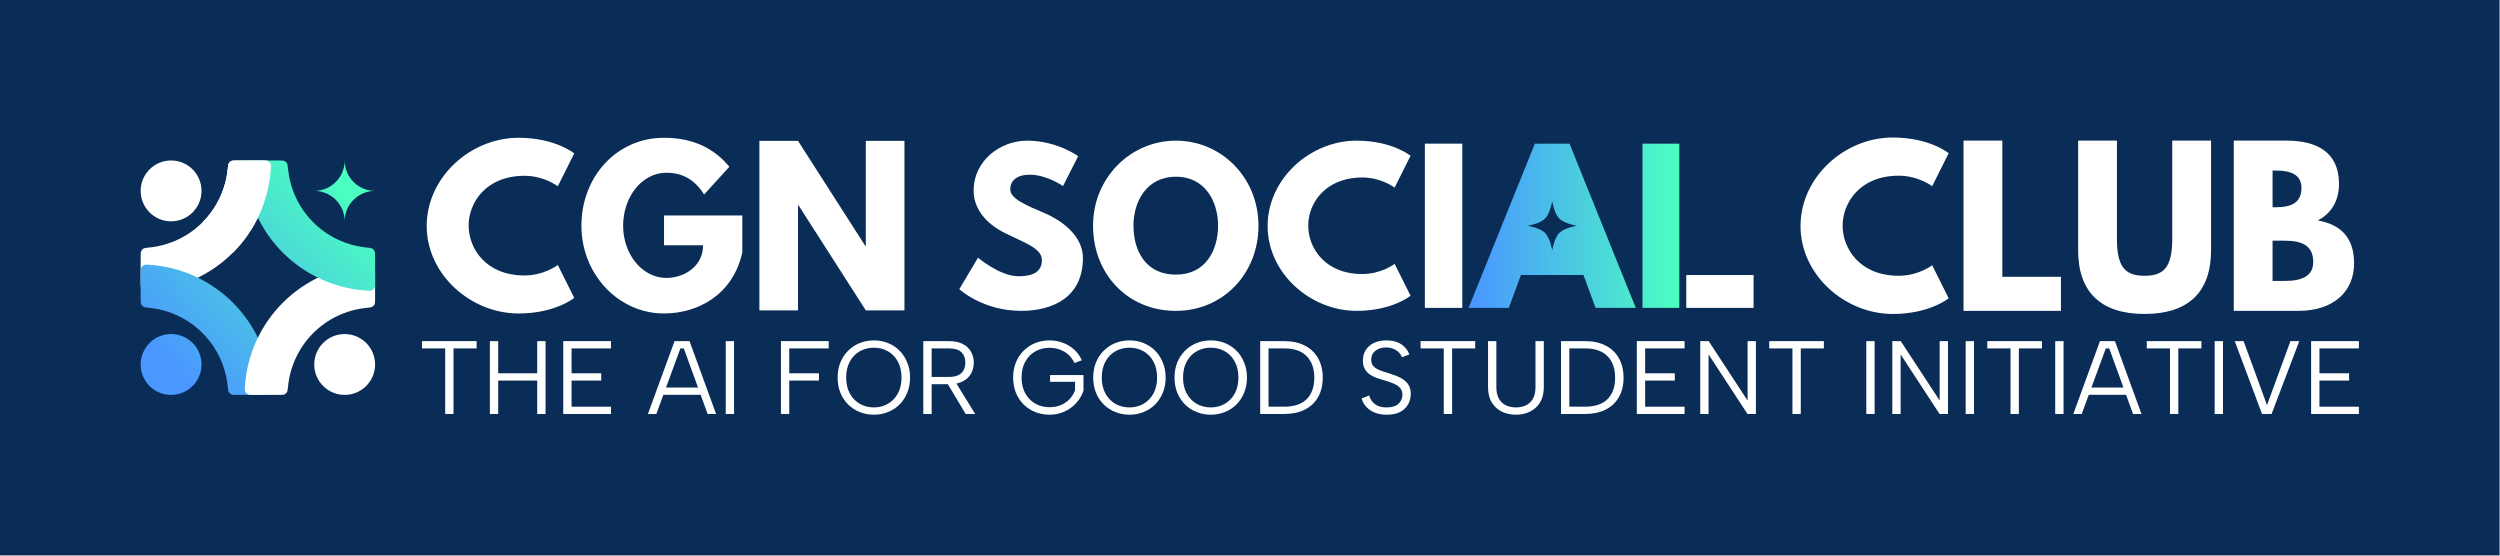
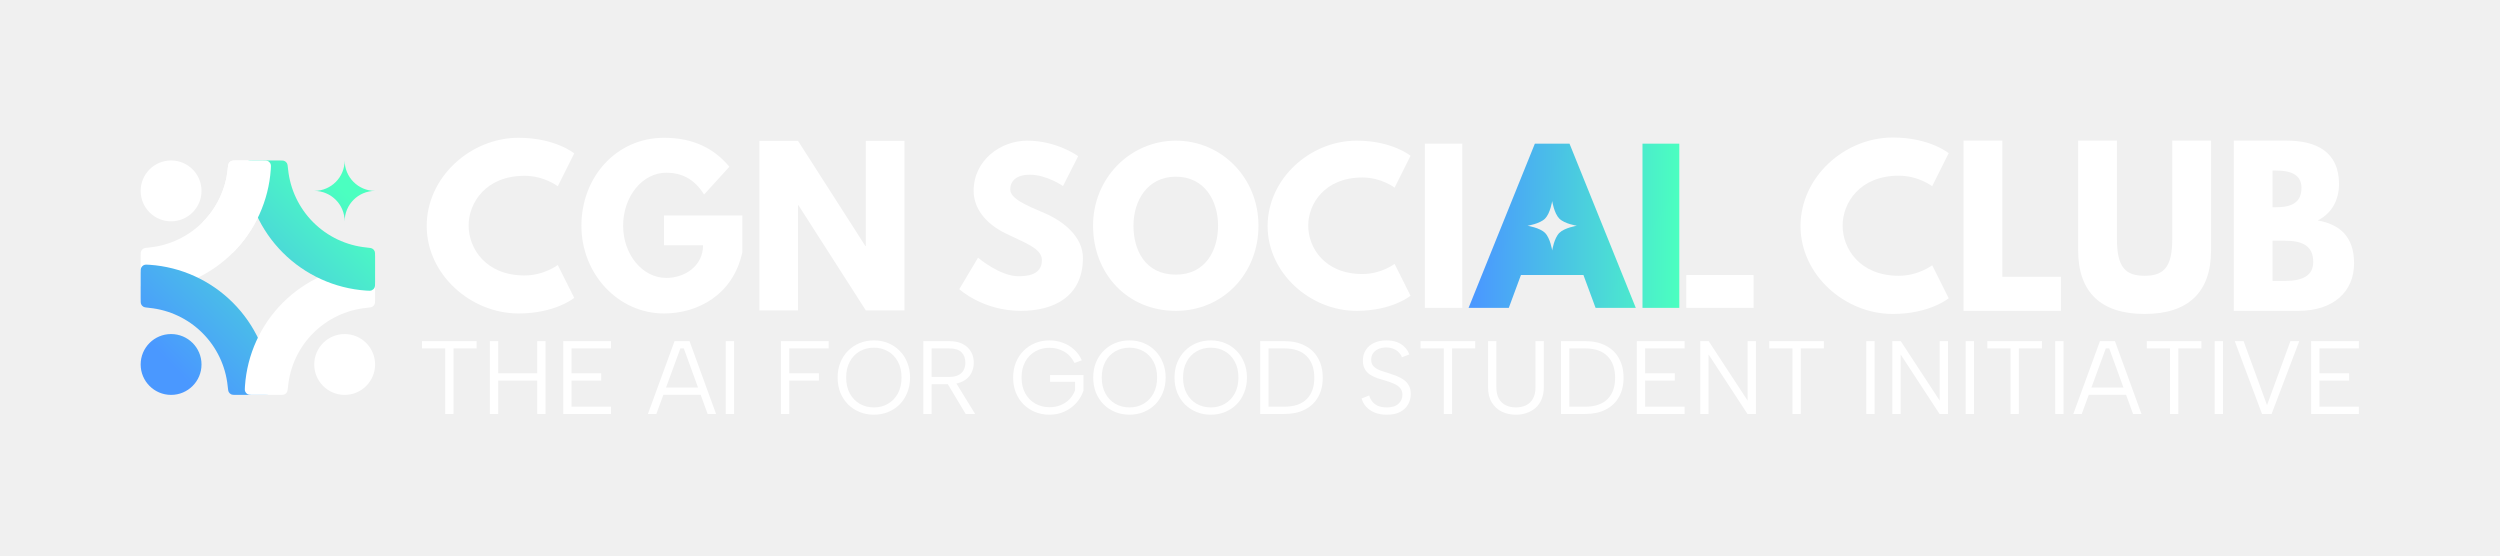
<svg xmlns="http://www.w3.org/2000/svg" width="5332" height="1185" viewBox="0 0 5332 1185" fill="none">
-   <rect width="5331.03" height="1184.48" fill="#0A2D57" />
  <path d="M558.979 342.244C565.657 342.244 568.997 342.244 571.652 343.667C573.886 344.864 575.887 347.008 576.927 349.318C578.163 352.065 577.948 355.188 577.517 361.431C572.903 428.197 544.329 491.316 496.701 538.942C449.074 586.569 385.954 615.142 319.187 619.756C312.944 620.187 309.822 620.402 307.075 619.166C304.764 618.126 302.62 616.125 301.423 613.892C300 611.236 300 607.897 300 601.218L300.001 547.964C300.001 541.252 300.001 537.895 301.146 535.466C302.226 533.174 303.628 531.619 305.797 530.309C308.096 528.92 311.787 528.54 319.168 527.777C361.594 523.396 401.459 504.565 431.892 474.133C462.324 443.701 481.154 403.836 485.536 361.411C486.298 354.03 486.68 350.34 488.068 348.041C489.378 345.872 490.933 344.47 493.225 343.39C495.654 342.245 499.011 342.244 505.724 342.244H558.979ZM364.897 342.243C400.736 342.243 429.79 371.296 429.79 407.134C429.79 442.972 400.736 472.024 364.897 472.024C329.059 472.024 300.006 442.972 300.006 407.134C300.006 371.296 329.059 342.243 364.897 342.243Z" fill="white" />
  <path d="M300.003 583.269C300.003 576.59 300.003 573.25 301.426 570.595C302.623 568.361 304.766 566.36 307.077 565.32C309.824 564.084 312.946 564.299 319.189 564.73C385.957 569.344 449.076 597.918 496.704 645.545C544.332 693.172 572.906 756.29 577.52 823.057C577.951 829.299 578.166 832.421 576.93 835.168C575.89 837.479 573.889 839.622 571.655 840.819C569 842.242 565.66 842.242 558.981 842.242H505.726C499.013 842.242 495.657 842.242 493.228 841.098C490.935 840.017 489.38 838.615 488.07 836.445C486.682 834.146 486.301 830.456 485.539 823.075C481.157 780.65 462.327 740.785 431.895 710.354C401.462 679.922 361.597 661.092 319.171 656.71C311.79 655.948 308.099 655.566 305.8 654.178C303.631 652.868 302.229 651.313 301.148 649.021C300.004 646.591 300.003 643.235 300.003 636.523V583.269ZM300.002 777.343C300.002 741.505 329.055 712.452 364.894 712.452C400.732 712.452 429.786 741.505 429.786 777.343C429.786 813.181 400.732 842.233 364.894 842.233C329.055 842.233 300.002 813.181 300.002 777.343Z" fill="url(#paint0_linear_54_3405)" />
  <path d="M541.021 842.24C534.343 842.24 531.003 842.24 528.348 840.817C526.114 839.62 524.113 837.477 523.073 835.166C521.837 832.419 522.052 829.297 522.483 823.054C527.097 756.288 555.671 693.169 603.299 645.542C650.926 597.915 714.046 569.342 780.814 564.729C787.056 564.297 790.178 564.082 792.925 565.318C795.236 566.359 797.38 568.359 798.577 570.593C800 573.248 800 576.588 800 583.267L800 636.521C800 643.233 799.999 646.589 798.855 649.019C797.774 651.311 796.372 652.866 794.203 654.176C791.904 655.564 788.213 655.945 780.832 656.707C738.406 661.089 698.541 679.92 668.108 710.352C637.676 740.783 618.846 780.648 614.464 823.073C613.702 830.454 613.32 834.144 611.932 836.443C610.622 838.612 609.067 840.015 606.775 841.095C604.346 842.24 600.989 842.24 594.276 842.24L541.021 842.24ZM735.099 842.241C699.26 842.241 670.206 813.189 670.206 777.351C670.206 741.512 699.26 712.46 735.099 712.46C770.937 712.46 799.99 741.512 799.99 777.351C799.99 813.189 770.937 842.241 735.099 842.241Z" fill="white" />
  <path d="M594.268 342.246C600.981 342.246 604.338 342.246 606.767 343.391C609.06 344.471 610.614 345.874 611.924 348.043C613.312 350.342 613.694 354.032 614.456 361.413C618.838 403.838 637.668 443.703 668.1 474.135C698.533 504.567 738.398 523.397 780.824 527.778C788.205 528.541 791.896 528.922 794.195 530.311C796.364 531.621 797.766 533.176 798.846 535.468C799.991 537.897 799.991 541.254 799.991 547.966L799.992 601.22C799.992 607.899 799.992 611.238 798.569 613.894C797.372 616.127 795.228 618.128 792.917 619.168C790.17 620.404 787.048 620.189 780.805 619.758C714.038 615.144 650.918 586.57 603.291 538.943C555.663 491.317 527.089 428.198 522.475 361.432C522.044 355.189 521.829 352.067 523.065 349.32C524.105 347.01 526.106 344.866 528.34 343.669C530.995 342.246 534.334 342.246 541.013 342.246H594.268ZM735.106 342.242C735.106 378.082 764.157 407.133 799.998 407.133C764.157 407.133 735.103 436.187 735.103 472.026C735.103 436.187 706.044 407.129 670.204 407.129C706.044 407.129 735.106 378.082 735.106 342.242Z" fill="url(#paint1_linear_54_3405)" />
  <path d="M300.006 603.882C300.002 603.057 300 602.171 300 601.218L300.001 547.964C300.001 546.975 300.002 546.06 300.006 545.209V603.882ZM558.979 342.244C565.657 342.244 568.997 342.244 571.652 343.667C573.886 344.864 575.887 347.008 576.927 349.318C578.163 352.065 577.948 355.188 577.517 361.431C572.903 428.197 544.329 491.316 496.701 538.942C496.575 539.069 496.447 539.194 496.32 539.32L431.51 474.51C431.637 474.384 431.765 474.259 431.892 474.133C462.324 443.701 481.154 403.836 485.536 361.411C486.298 354.03 486.68 350.34 488.068 348.041C489.378 345.872 490.933 344.47 493.225 343.39C495.654 342.245 499.011 342.244 505.724 342.244H558.979Z" fill="white" />
  <path d="M1118.69 587.498C1160.76 587.498 1189.68 565.147 1189.68 565.147L1224.74 635.267C1224.74 635.267 1184.42 668.574 1105.98 668.574C1003.86 668.574 910.08 585.307 910.08 481.88C910.08 378.015 1003.43 293.872 1105.98 293.872C1184.42 293.872 1224.74 327.179 1224.74 327.179L1189.68 397.298C1189.68 397.298 1160.76 374.948 1118.69 374.948C1035.86 374.948 999.482 432.796 999.482 481.004C999.482 529.649 1035.86 587.498 1118.69 587.498ZM1583.2 459.529V537.976C1563.48 629.57 1487.22 668.574 1416.23 668.574C1318.93 668.574 1240.05 584.868 1240.05 481.442C1240.05 377.577 1314.55 293.872 1416.23 293.872C1479.77 293.872 1524.03 317.537 1555.59 355.665L1501.68 414.828C1480.65 381.083 1453.04 368.374 1421.05 368.374C1370.21 368.374 1329.01 418.772 1329.01 481.442C1329.01 542.797 1370.21 592.757 1421.05 592.757C1460.49 592.757 1499.49 567.338 1499.49 523.075H1416.23V459.529H1583.2ZM1702.01 437.617V662H1619.62V300.445H1702.01L1845.75 524.828H1846.63V300.445H1929.02V662H1846.63L1702.88 437.617H1702.01Z" fill="white" />
  <path d="M3596.5 586.58H3740.03V656.632H3596.5V586.58Z" fill="white" />
  <path d="M3488.82 656.625H3403.06L3377.16 586.572H3243.85L3217.95 656.625H3132.19L3273.57 306.362H3347.44L3488.82 656.625ZM3581.63 656.624H3503.09V306.36H3581.63V656.624ZM3310.5 428.913C3310.49 429.007 3306.38 455.135 3295.26 466.251C3284.12 477.388 3257.92 481.497 3257.92 481.497C3257.95 481.502 3284.13 485.611 3295.26 496.741C3306.39 507.869 3310.5 534.038 3310.5 534.08C3310.51 534.025 3314.62 507.866 3325.75 496.741C3336.86 485.628 3362.97 481.514 3363.09 481.497C3363 481.483 3336.87 477.37 3325.75 466.251C3314.63 455.134 3310.52 429.007 3310.5 428.913Z" fill="url(#paint2_linear_54_3405)" />
  <path d="M3118.77 306.368V656.631H3038.95V306.368H3118.77Z" fill="white" />
  <path d="M2905.66 584.456C2946.42 584.456 2974.44 562.804 2974.44 562.804L3008.41 630.733C3008.41 630.733 2969.35 663 2893.35 663C2794.43 663 2703.57 582.333 2703.57 482.137C2703.57 381.516 2794 300 2893.35 300C2969.35 300 3008.41 332.267 3008.41 332.267L2974.44 400.196C2974.44 400.196 2946.42 378.544 2905.66 378.544C2825.42 378.544 2790.18 434.586 2790.18 481.288C2790.18 528.414 2825.42 584.456 2905.66 584.456Z" fill="white" />
  <path d="M2331.26 481.288C2331.26 378.968 2411.5 300 2507.88 300C2605.1 300 2684.07 378.968 2684.07 481.288C2684.07 583.607 2608.5 663 2507.88 663C2404.28 663 2331.26 583.607 2331.26 481.288ZM2417.45 481.288C2417.45 533.509 2442.49 585.73 2507.88 585.73C2571.56 585.73 2597.88 533.509 2597.88 481.288C2597.88 429.067 2569.86 376.846 2507.88 376.846C2446.32 376.846 2417.45 429.067 2417.45 481.288Z" fill="white" />
  <path d="M2190.78 300C2254.46 300 2299.46 333.116 2299.46 333.116L2267.2 396.8C2267.2 396.8 2232.38 372.6 2196.29 372.6C2169.12 372.6 2154.69 384.912 2154.69 404.018C2154.69 423.547 2187.8 437.558 2227.71 454.54C2266.77 471.098 2309.65 504.214 2309.65 550.067C2309.65 633.705 2245.97 663 2177.61 663C2095.67 663 2046 616.723 2046 616.723L2085.91 549.642C2085.91 549.642 2132.61 589.126 2171.67 589.126C2189.08 589.126 2222.19 587.428 2222.19 554.737C2222.19 529.263 2184.83 517.8 2143.22 496.997C2101.19 476.193 2076.57 443.502 2076.57 406.989C2076.57 341.607 2134.31 300 2190.78 300Z" fill="white" />
  <path d="M4049.65 588.179C4091.9 588.179 4120.95 565.733 4120.95 565.733L4156.16 636.153C4156.16 636.153 4115.67 669.602 4036.89 669.602C3934.34 669.602 3840.15 585.979 3840.15 482.11C3840.15 377.801 3933.9 293.297 4036.89 293.297C4115.67 293.297 4156.16 326.746 4156.16 326.746L4120.95 397.166C4120.95 397.166 4091.9 374.72 4049.65 374.72C3966.47 374.72 3929.94 432.816 3929.94 481.229C3929.94 530.083 3966.47 588.179 4049.65 588.179ZM4270.56 299.899V590.38H4395.56V663H4187.82V299.899H4270.56ZM4715.71 299.899V534.044C4715.71 623.829 4666.42 669.602 4573.99 669.602C4481.57 669.602 4432.27 623.829 4432.27 534.044V299.899H4515.02V509.837C4515.02 570.574 4533.5 588.179 4573.99 588.179C4614.49 588.179 4632.97 570.574 4632.97 509.837V299.899H4715.71ZM4764.19 299.899H4876.86C4939.36 299.899 4988.65 323.226 4988.65 392.325C4988.65 425.774 4974.13 454.382 4943.32 470.226C4988.65 478.149 5020.78 503.236 5020.78 561.772C5020.78 621.628 4977.21 663 4901.95 663H4764.19V299.899ZM4846.93 442.059H4853.53C4889.18 442.059 4908.55 431.056 4908.55 400.687C4908.55 374.72 4889.62 363.717 4853.53 363.717H4846.93V442.059ZM4846.93 599.182H4872.9C4912.07 599.182 4933.64 587.299 4933.64 558.691C4933.64 525.242 4912.07 513.358 4872.9 513.358H4846.93V599.182Z" fill="white" />
  <path d="M5031.03 743.1H4946.91V796.147H5010.17V811.684H4946.91V867.394H5031.03V882.931H4929.15V727.563H5031.03V743.1Z" fill="white" />
  <path d="M4885.02 727.563H4903.89L4844.85 882.931H4824.43L4766.28 727.563H4785.15L4835.09 864.065L4885.02 727.563Z" fill="white" />
  <path d="M4723.45 727.563H4741.21V882.931H4723.45V727.563Z" fill="white" />
  <path d="M4578.64 727.563H4695.17V743.1H4645.9V882.931H4628.14V743.1H4578.64V727.563Z" fill="white" />
  <path d="M4498.55 743.1H4491.22L4439.95 882.931H4421.97L4478.79 727.563H4510.75L4567.35 882.931H4549.37L4498.55 743.1ZM4449.72 826.554H4540.27V842.091H4449.72V826.554Z" fill="white" />
  <path d="M4383.38 727.563H4401.13V882.931H4383.38V727.563Z" fill="white" />
  <path d="M4238.56 727.563H4355.09V743.1H4305.81V882.931H4288.06V743.1H4238.56V727.563Z" fill="white" />
  <path d="M4192.41 727.563H4210.16V882.931H4192.41V727.563Z" fill="white" />
  <path d="M4154.67 727.563V882.931H4136.69L4053.68 755.973V882.931H4035.92V727.563H4053.9L4136.91 854.299V727.563H4154.67Z" fill="white" />
  <path d="M3980.43 727.563H3998.18V882.931H3980.43V727.563Z" fill="white" />
  <path d="M3773.43 727.563H3889.96V743.1H3840.68V882.931H3822.93V743.1H3773.43V727.563Z" fill="white" />
  <path d="M3745 727.563V882.931H3727.03L3644.02 755.973V882.931H3626.26V727.563H3644.24L3727.25 854.299V727.563H3745Z" fill="white" />
  <path d="M3592.88 743.1H3508.76V796.147H3572.01V811.684H3508.76V867.394H3592.88V882.931H3491V727.563H3592.88V743.1Z" fill="white" />
  <path d="M3380.59 727.563C3397.75 727.563 3412.4 730.744 3424.53 737.107C3436.81 743.322 3446.21 752.274 3452.72 763.963C3459.38 775.653 3462.71 789.562 3462.71 805.691C3462.71 821.671 3459.38 835.433 3452.72 846.974C3446.21 858.516 3436.81 867.394 3424.53 873.609C3412.4 879.823 3397.75 882.931 3380.59 882.931H3329.32V727.563H3380.59ZM3380.59 867.394C3401.75 867.394 3417.73 861.993 3428.53 851.191C3439.33 840.39 3444.73 825.223 3444.73 805.691C3444.73 786.011 3439.33 770.696 3428.53 759.746C3417.73 748.649 3401.75 743.1 3380.59 743.1H3347.07V867.394H3380.59Z" fill="white" />
  <path d="M3173.69 727.563H3191.44V825.667C3191.44 835.876 3193.29 844.163 3196.99 850.525C3200.69 856.888 3205.65 861.549 3211.86 864.508C3218.23 867.468 3225.4 868.948 3233.39 868.948C3241.23 868.948 3248.26 867.468 3254.48 864.508C3260.69 861.549 3265.65 856.888 3269.35 850.525C3273.05 844.163 3274.9 835.876 3274.9 825.667V727.563H3292.65V825.445C3292.65 835.655 3291.03 844.459 3287.77 851.857C3284.66 859.256 3280.3 865.396 3274.67 870.279C3269.05 875.014 3262.69 878.566 3255.59 880.933C3248.48 883.301 3241.01 884.484 3233.17 884.484C3222.52 884.484 3212.68 882.413 3203.65 878.27C3194.62 873.979 3187.37 867.468 3181.9 858.738C3176.42 850.008 3173.69 838.91 3173.69 825.445V727.563Z" fill="white" />
  <path d="M3029.78 727.563H3146.31V743.1H3097.03V882.931H3079.28V743.1H3029.78V727.563Z" fill="white" />
  <path d="M2920.31 843.414C2921.2 847.409 2923.05 851.404 2925.86 855.399C2928.82 859.246 2932.81 862.502 2937.84 865.165C2943.02 867.681 2949.61 868.938 2957.6 868.938C2968.99 868.938 2977.43 866.275 2982.9 860.948C2988.37 855.621 2991.11 849.332 2991.11 842.082C2991.11 836.311 2989.56 831.576 2986.45 827.877C2983.34 824.178 2979.13 821.144 2973.8 818.777C2968.47 816.261 2962.48 814.042 2955.82 812.118C2949.9 810.49 2943.98 808.715 2938.07 806.791C2932.3 804.72 2927.04 802.204 2922.31 799.245C2917.57 796.137 2913.8 792.142 2910.99 787.259C2908.18 782.376 2906.77 776.31 2906.77 769.059C2906.77 760.329 2908.84 752.782 2912.99 746.42C2917.13 739.909 2922.97 734.878 2930.52 731.327C2938.07 727.776 2946.87 726 2956.93 726C2965.66 726 2973.28 727.258 2979.79 729.773C2986.3 732.289 2991.7 735.84 2995.99 740.427C3000.43 744.866 3003.69 750.045 3005.76 755.964L2990 761.957C2988.97 758.553 2986.97 755.298 2984.01 752.191C2981.05 748.935 2977.2 746.272 2972.47 744.2C2967.73 742.129 2962.33 741.093 2956.27 741.093C2950.35 741.093 2944.95 742.129 2940.06 744.2C2935.33 746.272 2931.56 749.231 2928.74 753.078C2925.93 756.926 2924.53 761.587 2924.53 767.061C2924.53 772.98 2926.15 777.715 2929.41 781.267C2932.81 784.67 2937.25 787.481 2942.73 789.701C2948.35 791.772 2954.49 793.77 2961.15 795.694C2967.22 797.617 2973.06 799.689 2978.68 801.908C2984.45 804.128 2989.56 806.865 2994 810.121C2998.58 813.376 3002.21 817.445 3004.87 822.328C3007.54 827.211 3008.87 833.204 3008.87 840.306C3008.87 848.149 3007.02 855.473 3003.32 862.28C2999.62 868.938 2994 874.339 2986.45 878.482C2979.05 882.477 2969.51 884.475 2957.82 884.475C2948.05 884.475 2939.47 882.995 2932.07 880.036C2924.67 876.929 2918.61 872.786 2913.87 867.607C2909.14 862.428 2905.88 856.509 2904.11 849.85L2920.31 843.414Z" fill="white" />
  <path d="M2739.01 727.563C2756.18 727.563 2770.83 730.744 2782.96 737.107C2795.24 743.322 2804.64 752.274 2811.15 763.963C2817.8 775.653 2821.13 789.562 2821.13 805.691C2821.13 821.671 2817.8 835.433 2811.15 846.974C2804.64 858.516 2795.24 867.394 2782.96 873.609C2770.83 879.823 2756.18 882.931 2739.01 882.931H2687.74V727.563H2739.01ZM2739.01 867.394C2760.17 867.394 2776.15 861.993 2786.95 851.191C2797.76 840.39 2803.16 825.223 2803.16 805.691C2803.16 786.011 2797.76 770.696 2786.95 759.746C2776.15 748.649 2760.17 743.1 2739.01 743.1H2705.5V867.394H2739.01Z" fill="white" />
  <path d="M2582.48 884.475C2571.53 884.475 2561.32 882.551 2551.85 878.704C2542.53 874.857 2534.32 869.456 2527.22 862.502C2520.26 855.399 2514.79 847.039 2510.79 837.421C2506.94 827.655 2505.02 816.927 2505.02 805.238C2505.02 793.548 2506.94 782.894 2510.79 773.276C2514.79 763.51 2520.26 755.15 2527.22 748.195C2534.32 741.093 2542.53 735.618 2551.85 731.771C2561.32 727.924 2571.53 726 2582.48 726C2593.28 726 2603.35 727.924 2612.67 731.771C2622.14 735.618 2630.35 741.093 2637.3 748.195C2644.26 755.15 2649.66 763.51 2653.51 773.276C2657.5 782.894 2659.5 793.548 2659.5 805.238C2659.5 816.927 2657.5 827.655 2653.51 837.421C2649.66 847.039 2644.26 855.399 2637.3 862.502C2630.35 869.456 2622.14 874.857 2612.67 878.704C2603.35 882.551 2593.28 884.475 2582.48 884.475ZM2582.48 868.938C2593.58 868.938 2603.57 866.349 2612.45 861.17C2621.32 855.991 2628.35 848.667 2633.53 839.196C2638.71 829.578 2641.3 818.259 2641.3 805.238C2641.3 792.068 2638.71 780.749 2633.53 771.279C2628.35 761.661 2621.32 754.336 2612.45 749.305C2603.57 744.126 2593.58 741.537 2582.48 741.537C2571.24 741.537 2561.1 744.126 2552.07 749.305C2543.2 754.336 2536.17 761.661 2530.99 771.279C2525.81 780.749 2523.22 792.068 2523.22 805.238C2523.22 818.259 2525.81 829.578 2530.99 839.196C2536.17 848.667 2543.2 855.991 2552.07 861.17C2561.1 866.349 2571.24 868.938 2582.48 868.938Z" fill="white" />
  <path d="M2409.08 884.475C2398.13 884.475 2387.92 882.551 2378.45 878.704C2369.13 874.857 2360.91 869.456 2353.81 862.502C2346.86 855.399 2341.38 847.039 2337.39 837.421C2333.54 827.655 2331.62 816.927 2331.62 805.238C2331.62 793.548 2333.54 782.894 2337.39 773.276C2341.38 763.51 2346.86 755.15 2353.81 748.195C2360.91 741.093 2369.13 735.618 2378.45 731.771C2387.92 727.924 2398.13 726 2409.08 726C2419.88 726 2429.94 727.924 2439.26 731.771C2448.73 735.618 2456.94 741.093 2463.9 748.195C2470.85 755.15 2476.25 763.51 2480.1 773.276C2484.1 782.894 2486.09 793.548 2486.09 805.238C2486.09 816.927 2484.1 827.655 2480.1 837.421C2476.25 847.039 2470.85 855.399 2463.9 862.502C2456.94 869.456 2448.73 874.857 2439.26 878.704C2429.94 882.551 2419.88 884.475 2409.08 884.475ZM2409.08 868.938C2420.18 868.938 2430.16 866.349 2439.04 861.17C2447.92 855.991 2454.95 848.667 2460.13 839.196C2465.31 829.578 2467.89 818.259 2467.89 805.238C2467.89 792.068 2465.31 780.749 2460.13 771.279C2454.95 761.661 2447.92 754.336 2439.04 749.305C2430.16 744.126 2420.18 741.537 2409.08 741.537C2397.83 741.537 2387.7 744.126 2378.67 749.305C2369.79 754.336 2362.76 761.661 2357.59 771.279C2352.41 780.749 2349.82 792.068 2349.82 805.238C2349.82 818.259 2352.41 829.578 2357.59 839.196C2362.76 848.667 2369.79 855.991 2378.67 861.17C2387.7 866.349 2397.83 868.938 2409.08 868.938Z" fill="white" />
  <path d="M2291.77 774.164C2286.15 763.066 2278.68 754.928 2269.36 749.749C2260.03 744.422 2249.68 741.759 2238.28 741.759C2227.04 741.759 2216.9 744.348 2207.88 749.527C2198.85 754.706 2191.75 762.031 2186.57 771.501C2181.39 780.971 2178.8 792.216 2178.8 805.238C2178.8 818.111 2181.39 829.283 2186.57 838.753C2191.75 848.223 2198.85 855.547 2207.88 860.726C2216.9 865.905 2227.04 868.494 2238.28 868.494C2246.72 868.494 2254.56 867.089 2261.81 864.277C2269.06 861.318 2275.35 857.175 2280.68 851.848C2286 846.373 2290.07 839.862 2292.88 832.316V814.338H2239.61V799.911H2310.86V833.204C2307.46 843.118 2302.28 851.922 2295.32 859.616C2288.37 867.311 2280.01 873.377 2270.24 877.816C2260.48 882.256 2249.82 884.475 2238.28 884.475C2227.33 884.475 2217.12 882.551 2207.65 878.704C2198.33 874.857 2190.12 869.456 2183.02 862.502C2176.06 855.399 2170.59 847.039 2166.59 837.421C2162.75 827.655 2160.82 816.927 2160.82 805.238C2160.82 793.548 2162.75 782.894 2166.59 773.276C2170.59 763.51 2176.06 755.15 2183.02 748.195C2190.12 741.093 2198.33 735.618 2207.65 731.771C2217.12 727.924 2227.33 726 2238.28 726C2248.49 726 2258.04 727.702 2266.91 731.105C2275.94 734.36 2283.93 739.169 2290.88 745.532C2297.84 751.747 2303.31 759.367 2307.31 768.393L2291.77 774.164Z" fill="white" />
  <path d="M2058.9 773.507C2058.9 764.185 2056.17 756.787 2050.69 751.312C2045.22 745.837 2036.27 743.1 2023.84 743.1H1986.99V803.915H2024.06C2032.2 803.915 2038.78 802.657 2043.81 800.142C2048.99 797.626 2052.76 794.075 2055.13 789.488C2057.65 784.901 2058.9 779.574 2058.9 773.507ZM2023.84 727.563C2035.97 727.563 2045.88 729.635 2053.58 733.778C2061.42 737.921 2067.26 743.47 2071.11 750.424C2074.96 757.231 2076.88 764.925 2076.88 773.507C2076.88 779.574 2075.85 785.345 2073.77 790.82C2071.85 796.295 2068.74 801.178 2064.45 805.469C2060.16 809.76 2054.69 813.163 2048.03 815.679C2041.37 818.194 2033.38 819.452 2024.06 819.452H1986.99V882.931H1969.24V727.563H2023.84ZM2036.71 812.793L2079.77 882.931H2059.57L2017.62 812.793H2036.71Z" fill="white" />
  <path d="M1863.96 884.475C1853.01 884.475 1842.8 882.551 1833.33 878.704C1824.01 874.857 1815.8 869.456 1808.69 862.502C1801.74 855.399 1796.27 847.039 1792.27 837.421C1788.42 827.655 1786.5 816.927 1786.5 805.238C1786.5 793.548 1788.42 782.894 1792.27 773.276C1796.27 763.51 1801.74 755.15 1808.69 748.195C1815.8 741.093 1824.01 735.618 1833.33 731.771C1842.8 727.924 1853.01 726 1863.96 726C1874.76 726 1884.82 727.924 1894.15 731.771C1903.62 735.618 1911.83 741.093 1918.78 748.195C1925.74 755.15 1931.14 763.51 1934.98 773.276C1938.98 782.894 1940.98 793.548 1940.98 805.238C1940.98 816.927 1938.98 827.655 1934.98 837.421C1931.14 847.039 1925.74 855.399 1918.78 862.502C1911.83 869.456 1903.62 874.857 1894.15 878.704C1884.82 882.551 1874.76 884.475 1863.96 884.475ZM1863.96 868.938C1875.06 868.938 1885.05 866.349 1893.92 861.17C1902.8 855.991 1909.83 848.667 1915.01 839.196C1920.19 829.578 1922.78 818.259 1922.78 805.238C1922.78 792.068 1920.19 780.749 1915.01 771.279C1909.83 761.661 1902.8 754.336 1893.92 749.305C1885.05 744.126 1875.06 741.537 1863.96 741.537C1852.72 741.537 1842.58 744.126 1833.55 749.305C1824.68 754.336 1817.65 761.661 1812.47 771.279C1807.29 780.749 1804.7 792.068 1804.7 805.238C1804.7 818.259 1807.29 829.578 1812.47 839.196C1817.65 848.667 1824.68 855.991 1833.55 861.17C1842.58 866.349 1852.72 868.938 1863.96 868.938Z" fill="white" />
  <path d="M1665.56 727.563H1767.44V743.1H1683.32V796.147H1746.57V811.684H1683.32V882.931H1665.56V727.563Z" fill="white" />
  <path d="M1547.86 727.563H1565.62V882.931H1547.86V727.563Z" fill="white" />
  <path d="M1458.43 743.1H1451.11L1399.84 882.931H1381.86L1438.68 727.563H1470.64L1527.23 882.931H1509.26L1458.43 743.1ZM1409.6 826.554H1500.16V842.091H1409.6V826.554Z" fill="white" />
  <path d="M1303.15 743.1H1219.03V796.147H1282.29V811.684H1219.03V867.394H1303.15V882.931H1201.28V727.563H1303.15V743.1Z" fill="white" />
  <path d="M1044.79 727.563H1062.55V796.147H1145.78V727.563H1163.54V882.931H1145.78V811.684H1062.55V882.931H1044.79V727.563Z" fill="white" />
  <path d="M900 727.563H1016.52V743.1H967.251V882.931H949.495V743.1H900V727.563Z" fill="white" />
  <defs>
    <linearGradient id="paint0_linear_54_3405" x1="364.912" y1="777.333" x2="746.587" y2="406.32" gradientUnits="userSpaceOnUse">
      <stop stop-color="#4A98FF" />
      <stop offset="1" stop-color="#4BFFC0" />
    </linearGradient>
    <linearGradient id="paint1_linear_54_3405" x1="364.486" y1="775.062" x2="734.064" y2="408.242" gradientUnits="userSpaceOnUse">
      <stop stop-color="#4A98FF" />
      <stop offset="1" stop-color="#4BFFC0" />
    </linearGradient>
    <linearGradient id="paint2_linear_54_3405" x1="3106.53" y1="479.28" x2="3581.63" y2="481.492" gradientUnits="userSpaceOnUse">
      <stop offset="0.082" stop-color="#4A98FF" />
      <stop offset="1" stop-color="#4BFFC0" />
    </linearGradient>
  </defs>
</svg>
